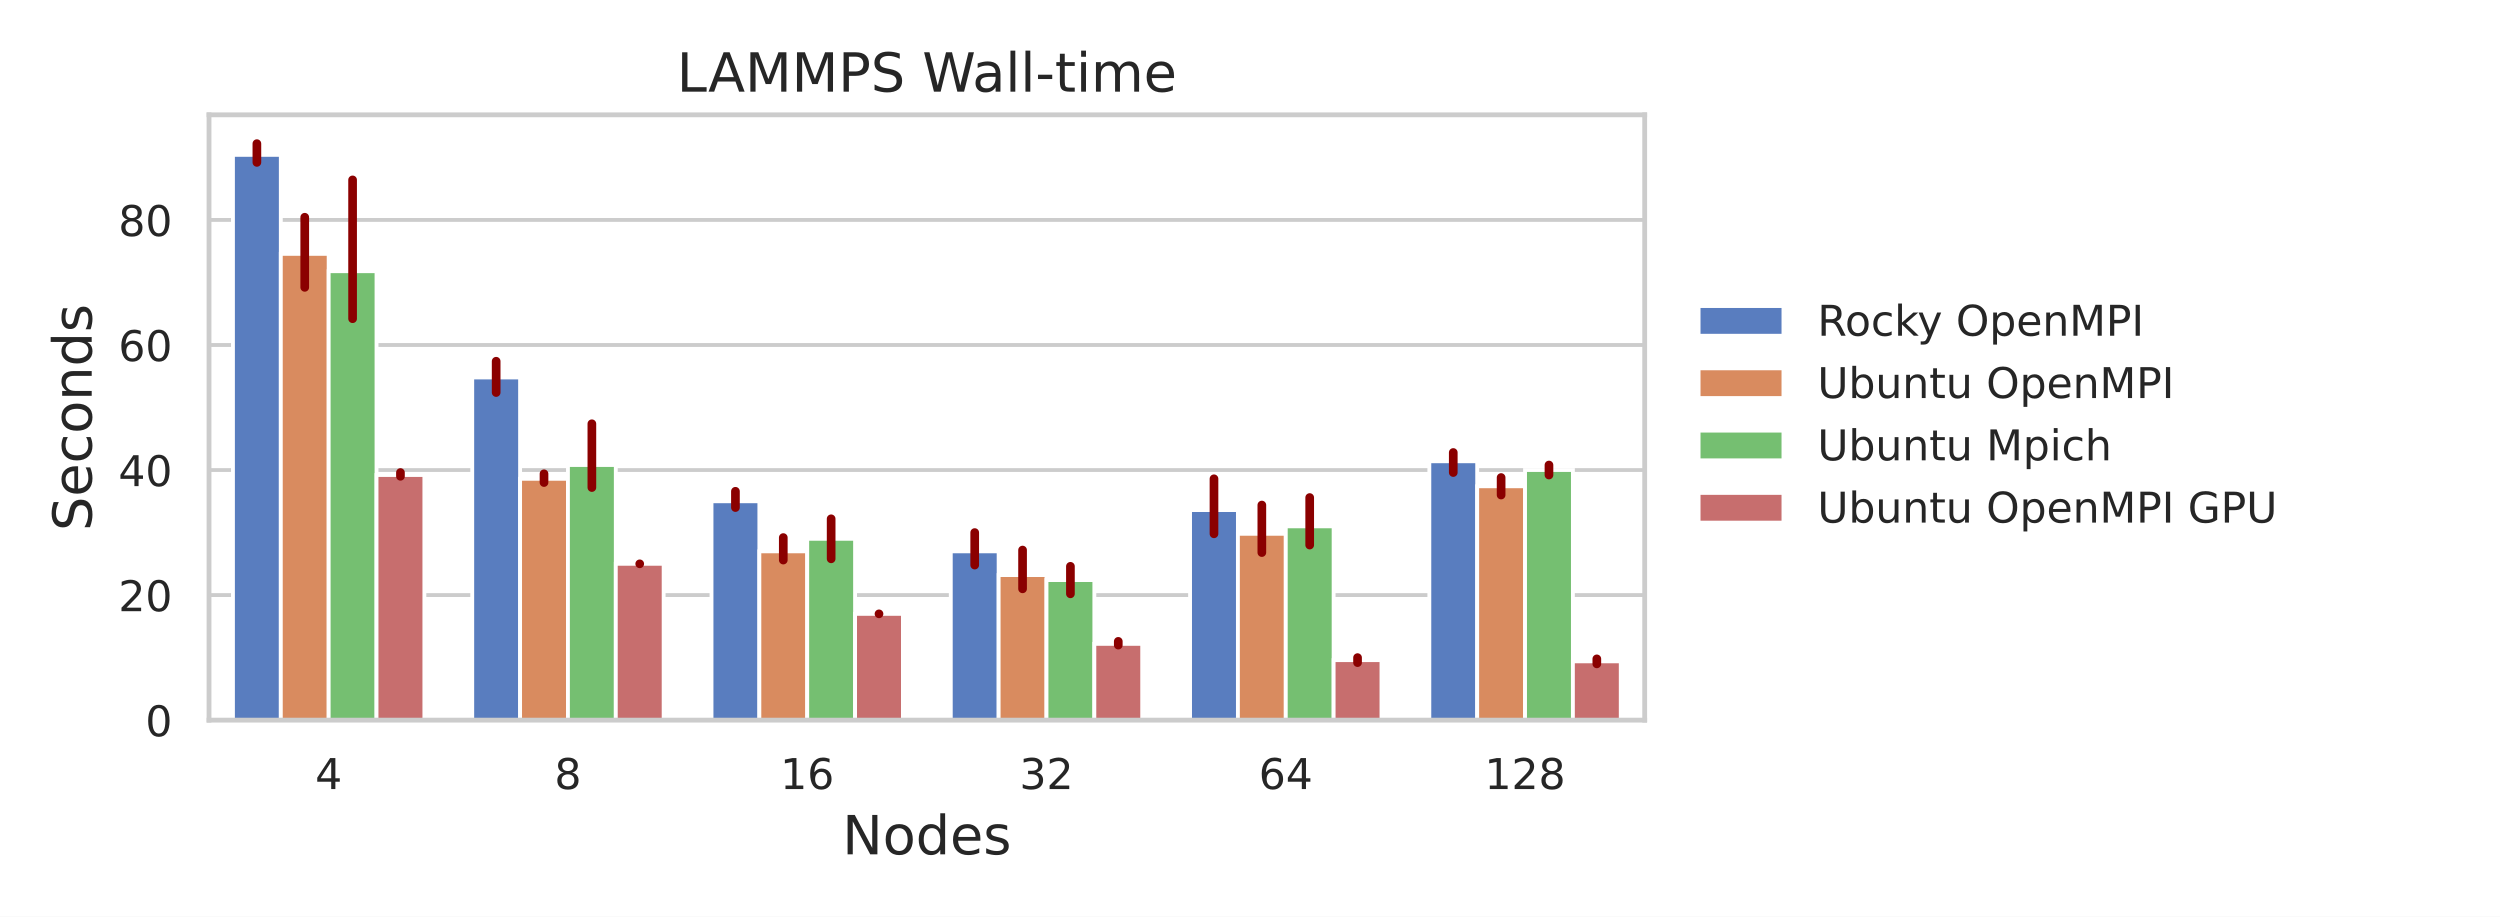
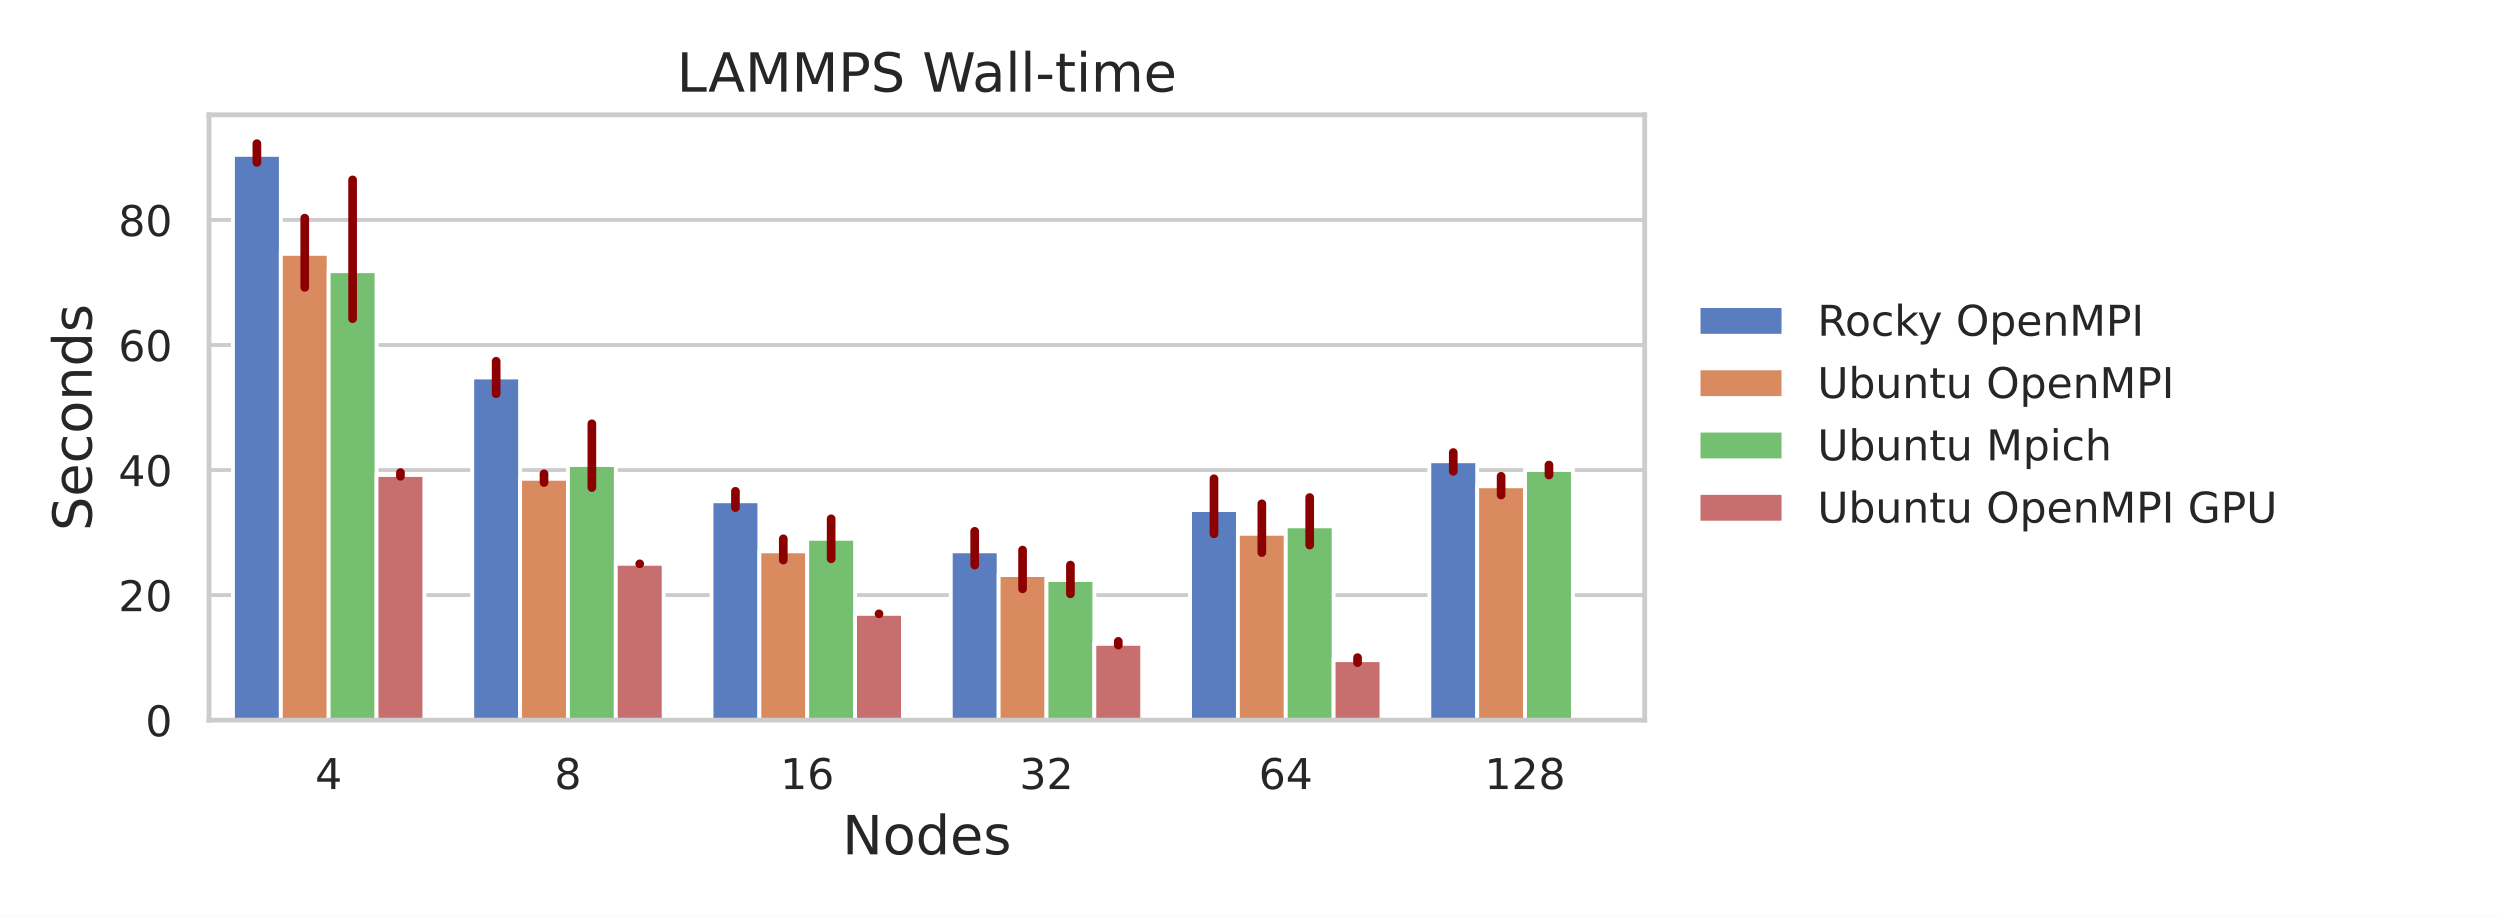
<svg xmlns="http://www.w3.org/2000/svg" xmlns:xlink="http://www.w3.org/1999/xlink" width="648pt" height="237.6pt" viewBox="0 0 648 237.6" version="1.1">
  <defs>
    <style type="text/css">*{stroke-linejoin: round; stroke-linecap: butt}</style>
  </defs>
  <g id="figure_1">
    <g id="patch_1">
      <path d="M 0 237.6  L 648 237.6  L 648 0  L 0 0  z " style="fill: #ffffff" />
    </g>
    <g id="axes_1">
      <g id="patch_2">
        <path d="M 54.18 186.66  L 426.301 186.66  L 426.301 29.76  L 54.18 29.76  z " style="fill: #ffffff" />
      </g>
      <g id="matplotlib.axis_1">
        <g id="xtick_1">
          <g id="text_1">
            <g style="fill: #262626" transform="translate(81.69073 204.5183) scale(0.11 -0.11)">
              <defs>
                <path id="DejaVuSans-34" d="M 2419 4116  L 825 1625  L 2419 1625  L 2419 4116  z M 2253 4666  L 3047 4666  L 3047 1625  L 3713 1625  L 3713 1100  L 3047 1100  L 3047 0  L 2419 0  L 2419 1100  L 313 1100  L 313 1709  L 2253 4666  z " transform="scale(0.015625)" />
              </defs>
              <use xlink:href="#DejaVuSans-34" />
            </g>
          </g>
        </g>
        <g id="xtick_2">
          <g id="text_2">
            <g style="fill: #262626" transform="translate(143.7109 204.5183) scale(0.11 -0.11)">
              <defs>
                <path id="DejaVuSans-38" d="M 2034 2216  Q 1584 2216 1326 1975  Q 1069 1734 1069 1313  Q 1069 891 1326 650  Q 1584 409 2034 409  Q 2484 409 2743 651  Q 3003 894 3003 1313  Q 3003 1734 2745 1975  Q 2488 2216 2034 2216  z M 1403 2484  Q 997 2584 770 2862  Q 544 3141 544 3541  Q 544 4100 942 4425  Q 1341 4750 2034 4750  Q 2731 4750 3128 4425  Q 3525 4100 3525 3541  Q 3525 3141 3298 2862  Q 3072 2584 2669 2484  Q 3125 2378 3379 2068  Q 3634 1759 3634 1313  Q 3634 634 3220 271  Q 2806 -91 2034 -91  Q 1263 -91 848 271  Q 434 634 434 1313  Q 434 1759 690 2068  Q 947 2378 1403 2484  z M 1172 3481  Q 1172 3119 1398 2916  Q 1625 2713 2034 2713  Q 2441 2713 2670 2916  Q 2900 3119 2900 3481  Q 2900 3844 2670 4047  Q 2441 4250 2034 4250  Q 1625 4250 1398 4047  Q 1172 3844 1172 3481  z " transform="scale(0.015625)" />
              </defs>
              <use xlink:href="#DejaVuSans-38" />
            </g>
          </g>
        </g>
        <g id="xtick_3">
          <g id="text_3">
            <g style="fill: #262626" transform="translate(202.2318 204.5183) scale(0.11 -0.11)">
              <defs>
                <path id="DejaVuSans-31" d="M 794 531  L 1825 531  L 1825 4091  L 703 3866  L 703 4441  L 1819 4666  L 2450 4666  L 2450 531  L 3481 531  L 3481 0  L 794 0  L 794 531  z " transform="scale(0.015625)" />
                <path id="DejaVuSans-36" d="M 2113 2584  Q 1688 2584 1439 2293  Q 1191 2003 1191 1497  Q 1191 994 1439 701  Q 1688 409 2113 409  Q 2538 409 2786 701  Q 3034 994 3034 1497  Q 3034 2003 2786 2293  Q 2538 2584 2113 2584  z M 3366 4563  L 3366 3988  Q 3128 4100 2886 4159  Q 2644 4219 2406 4219  Q 1781 4219 1451 3797  Q 1122 3375 1075 2522  Q 1259 2794 1537 2939  Q 1816 3084 2150 3084  Q 2853 3084 3261 2657  Q 3669 2231 3669 1497  Q 3669 778 3244 343  Q 2819 -91 2113 -91  Q 1303 -91 875 529  Q 447 1150 447 2328  Q 447 3434 972 4092  Q 1497 4750 2381 4750  Q 2619 4750 2861 4703  Q 3103 4656 3366 4563  z " transform="scale(0.015625)" />
              </defs>
              <use xlink:href="#DejaVuSans-31" />
              <use xlink:href="#DejaVuSans-36" x="63.623" />
            </g>
          </g>
        </g>
        <g id="xtick_4">
          <g id="text_4">
            <g style="fill: #262626" transform="translate(264.252 204.5183) scale(0.11 -0.11)">
              <defs>
                <path id="DejaVuSans-33" d="M 2597 2516  Q 3050 2419 3304 2112  Q 3559 1806 3559 1356  Q 3559 666 3084 287  Q 2609 -91 1734 -91  Q 1441 -91 1130 -33  Q 819 25 488 141  L 488 750  Q 750 597 1062 519  Q 1375 441 1716 441  Q 2309 441 2620 675  Q 2931 909 2931 1356  Q 2931 1769 2642 2001  Q 2353 2234 1838 2234  L 1294 2234  L 1294 2753  L 1863 2753  Q 2328 2753 2575 2939  Q 2822 3125 2822 3475  Q 2822 3834 2567 4026  Q 2313 4219 1838 4219  Q 1578 4219 1281 4162  Q 984 4106 628 3988  L 628 4550  Q 988 4650 1302 4700  Q 1616 4750 1894 4750  Q 2613 4750 3031 4423  Q 3450 4097 3450 3541  Q 3450 3153 3228 2886  Q 3006 2619 2597 2516  z " transform="scale(0.015625)" />
                <path id="DejaVuSans-32" d="M 1228 531  L 3431 531  L 3431 0  L 469 0  L 469 531  Q 828 903 1448 1529  Q 2069 2156 2228 2338  Q 2531 2678 2651 2914  Q 2772 3150 2772 3378  Q 2772 3750 2511 3984  Q 2250 4219 1831 4219  Q 1534 4219 1204 4116  Q 875 4013 500 3803  L 500 4441  Q 881 4594 1212 4672  Q 1544 4750 1819 4750  Q 2544 4750 2975 4387  Q 3406 4025 3406 3419  Q 3406 3131 3298 2873  Q 3191 2616 2906 2266  Q 2828 2175 2409 1742  Q 1991 1309 1228 531  z " transform="scale(0.015625)" />
              </defs>
              <use xlink:href="#DejaVuSans-33" />
              <use xlink:href="#DejaVuSans-32" x="63.623" />
            </g>
          </g>
        </g>
        <g id="xtick_5">
          <g id="text_5">
            <g style="fill: #262626" transform="translate(326.2722 204.5183) scale(0.11 -0.11)">
              <use xlink:href="#DejaVuSans-36" />
              <use xlink:href="#DejaVuSans-34" x="63.623" />
            </g>
          </g>
        </g>
        <g id="xtick_6">
          <g id="text_6">
            <g style="fill: #262626" transform="translate(384.793 204.5183) scale(0.11 -0.11)">
              <use xlink:href="#DejaVuSans-31" />
              <use xlink:href="#DejaVuSans-32" x="63.623" />
              <use xlink:href="#DejaVuSans-38" x="127.246" />
            </g>
          </g>
        </g>
        <g id="text_7">
          <g style="fill: #262626" transform="translate(218.3229 221.4437) scale(0.14 -0.14)">
            <defs>
              <path id="DejaVuSans-4e" d="M 628 4666  L 1478 4666  L 3547 763  L 3547 4666  L 4159 4666  L 4159 0  L 3309 0  L 1241 3903  L 1241 0  L 628 0  L 628 4666  z " transform="scale(0.015625)" />
              <path id="DejaVuSans-6f" d="M 1959 3097  Q 1497 3097 1228 2736  Q 959 2375 959 1747  Q 959 1119 1226 758  Q 1494 397 1959 397  Q 2419 397 2687 759  Q 2956 1122 2956 1747  Q 2956 2369 2687 2733  Q 2419 3097 1959 3097  z M 1959 3584  Q 2709 3584 3137 3096  Q 3566 2609 3566 1747  Q 3566 888 3137 398  Q 2709 -91 1959 -91  Q 1206 -91 779 398  Q 353 888 353 1747  Q 353 2609 779 3096  Q 1206 3584 1959 3584  z " transform="scale(0.015625)" />
              <path id="DejaVuSans-64" d="M 2906 2969  L 2906 4863  L 3481 4863  L 3481 0  L 2906 0  L 2906 525  Q 2725 213 2448 61  Q 2172 -91 1784 -91  Q 1150 -91 751 415  Q 353 922 353 1747  Q 353 2572 751 3078  Q 1150 3584 1784 3584  Q 2172 3584 2448 3432  Q 2725 3281 2906 2969  z M 947 1747  Q 947 1113 1208 752  Q 1469 391 1925 391  Q 2381 391 2643 752  Q 2906 1113 2906 1747  Q 2906 2381 2643 2742  Q 2381 3103 1925 3103  Q 1469 3103 1208 2742  Q 947 2381 947 1747  z " transform="scale(0.015625)" />
              <path id="DejaVuSans-65" d="M 3597 1894  L 3597 1613  L 953 1613  Q 991 1019 1311 708  Q 1631 397 2203 397  Q 2534 397 2845 478  Q 3156 559 3463 722  L 3463 178  Q 3153 47 2828 -22  Q 2503 -91 2169 -91  Q 1331 -91 842 396  Q 353 884 353 1716  Q 353 2575 817 3079  Q 1281 3584 2069 3584  Q 2775 3584 3186 3129  Q 3597 2675 3597 1894  z M 3022 2063  Q 3016 2534 2758 2815  Q 2500 3097 2075 3097  Q 1594 3097 1305 2825  Q 1016 2553 972 2059  L 3022 2063  z " transform="scale(0.015625)" />
              <path id="DejaVuSans-73" d="M 2834 3397  L 2834 2853  Q 2591 2978 2328 3040  Q 2066 3103 1784 3103  Q 1356 3103 1142 2972  Q 928 2841 928 2578  Q 928 2378 1081 2264  Q 1234 2150 1697 2047  L 1894 2003  Q 2506 1872 2764 1633  Q 3022 1394 3022 966  Q 3022 478 2636 193  Q 2250 -91 1575 -91  Q 1294 -91 989 -36  Q 684 19 347 128  L 347 722  Q 666 556 975 473  Q 1284 391 1588 391  Q 1994 391 2212 530  Q 2431 669 2431 922  Q 2431 1156 2273 1281  Q 2116 1406 1581 1522  L 1381 1569  Q 847 1681 609 1914  Q 372 2147 372 2553  Q 372 3047 722 3315  Q 1072 3584 1716 3584  Q 2034 3584 2315 3537  Q 2597 3491 2834 3397  z " transform="scale(0.015625)" />
            </defs>
            <use xlink:href="#DejaVuSans-4e" />
            <use xlink:href="#DejaVuSans-6f" x="74.805" />
            <use xlink:href="#DejaVuSans-64" x="135.986" />
            <use xlink:href="#DejaVuSans-65" x="199.463" />
            <use xlink:href="#DejaVuSans-73" x="260.986" />
          </g>
        </g>
      </g>
      <g id="matplotlib.axis_2">
        <g id="ytick_1">
          <g id="line2d_1">
-             <path d="M 54.18 186.66  L 426.301 186.66  " clip-path="url(#p23ba7149a0)" style="fill: none; stroke: #cccccc; stroke-linecap: round" />
+             <path d="M 54.18 186.66  L 426.301 186.66  " clip-path="url(#pc99e448ad3)" style="fill: none; stroke: #cccccc; stroke-linecap: round" />
          </g>
          <g id="text_8">
            <g style="fill: #262626" transform="translate(37.68125 190.8391) scale(0.11 -0.11)">
              <defs>
                <path id="DejaVuSans-30" d="M 2034 4250  Q 1547 4250 1301 3770  Q 1056 3291 1056 2328  Q 1056 1369 1301 889  Q 1547 409 2034 409  Q 2525 409 2770 889  Q 3016 1369 3016 2328  Q 3016 3291 2770 3770  Q 2525 4250 2034 4250  z M 2034 4750  Q 2819 4750 3233 4129  Q 3647 3509 3647 2328  Q 3647 1150 3233 529  Q 2819 -91 2034 -91  Q 1250 -91 836 529  Q 422 1150 422 2328  Q 422 3509 836 4129  Q 1250 4750 2034 4750  z " transform="scale(0.015625)" />
              </defs>
              <use xlink:href="#DejaVuSans-30" />
            </g>
          </g>
        </g>
        <g id="ytick_2">
          <g id="line2d_2">
-             <path d="M 54.18 154.246  L 426.301 154.246  " clip-path="url(#p23ba7149a0)" style="fill: none; stroke: #cccccc; stroke-linecap: round" />
+             <path d="M 54.18 154.246  L 426.301 154.246  " clip-path="url(#pc99e448ad3)" style="fill: none; stroke: #cccccc; stroke-linecap: round" />
          </g>
          <g id="text_9">
            <g style="fill: #262626" transform="translate(30.6825 158.4251) scale(0.11 -0.11)">
              <use xlink:href="#DejaVuSans-32" />
              <use xlink:href="#DejaVuSans-30" x="63.623" />
            </g>
          </g>
        </g>
        <g id="ytick_3">
          <g id="line2d_3">
-             <path d="M 54.18 121.832  L 426.301 121.832  " clip-path="url(#p23ba7149a0)" style="fill: none; stroke: #cccccc; stroke-linecap: round" />
+             <path d="M 54.18 121.832  L 426.301 121.832  " clip-path="url(#pc99e448ad3)" style="fill: none; stroke: #cccccc; stroke-linecap: round" />
          </g>
          <g id="text_10">
            <g style="fill: #262626" transform="translate(30.6825 126.0111) scale(0.11 -0.11)">
              <use xlink:href="#DejaVuSans-34" />
              <use xlink:href="#DejaVuSans-30" x="63.623" />
            </g>
          </g>
        </g>
        <g id="ytick_4">
          <g id="line2d_4">
-             <path d="M 54.18 89.418  L 426.301 89.418  " clip-path="url(#p23ba7149a0)" style="fill: none; stroke: #cccccc; stroke-linecap: round" />
+             <path d="M 54.18 89.418  L 426.301 89.418  " clip-path="url(#pc99e448ad3)" style="fill: none; stroke: #cccccc; stroke-linecap: round" />
          </g>
          <g id="text_11">
            <g style="fill: #262626" transform="translate(30.6825 93.59712) scale(0.11 -0.11)">
              <use xlink:href="#DejaVuSans-36" />
              <use xlink:href="#DejaVuSans-30" x="63.623" />
            </g>
          </g>
        </g>
        <g id="ytick_5">
          <g id="line2d_5">
-             <path d="M 54.18 57.004  L 426.301 57.004  " clip-path="url(#p23ba7149a0)" style="fill: none; stroke: #cccccc; stroke-linecap: round" />
+             <path d="M 54.18 57.004  L 426.301 57.004  " clip-path="url(#pc99e448ad3)" style="fill: none; stroke: #cccccc; stroke-linecap: round" />
          </g>
          <g id="text_12">
            <g style="fill: #262626" transform="translate(30.6825 61.18311) scale(0.11 -0.11)">
              <use xlink:href="#DejaVuSans-38" />
              <use xlink:href="#DejaVuSans-30" x="63.623" />
            </g>
          </g>
        </g>
        <g id="text_13">
          <g style="fill: #262626" transform="translate(23.77094 137.6198) rotate(-90) scale(0.14 -0.14)">
            <defs>
              <path id="DejaVuSans-53" d="M 3425 4513  L 3425 3897  Q 3066 4069 2747 4153  Q 2428 4238 2131 4238  Q 1616 4238 1336 4038  Q 1056 3838 1056 3469  Q 1056 3159 1242 3001  Q 1428 2844 1947 2747  L 2328 2669  Q 3034 2534 3370 2195  Q 3706 1856 3706 1288  Q 3706 609 3251 259  Q 2797 -91 1919 -91  Q 1588 -91 1214 -16  Q 841 59 441 206  L 441 856  Q 825 641 1194 531  Q 1563 422 1919 422  Q 2459 422 2753 634  Q 3047 847 3047 1241  Q 3047 1584 2836 1778  Q 2625 1972 2144 2069  L 1759 2144  Q 1053 2284 737 2584  Q 422 2884 422 3419  Q 422 4038 858 4394  Q 1294 4750 2059 4750  Q 2388 4750 2728 4690  Q 3069 4631 3425 4513  z " transform="scale(0.015625)" />
              <path id="DejaVuSans-63" d="M 3122 3366  L 3122 2828  Q 2878 2963 2633 3030  Q 2388 3097 2138 3097  Q 1578 3097 1268 2742  Q 959 2388 959 1747  Q 959 1106 1268 751  Q 1578 397 2138 397  Q 2388 397 2633 464  Q 2878 531 3122 666  L 3122 134  Q 2881 22 2623 -34  Q 2366 -91 2075 -91  Q 1284 -91 818 406  Q 353 903 353 1747  Q 353 2603 823 3093  Q 1294 3584 2113 3584  Q 2378 3584 2631 3529  Q 2884 3475 3122 3366  z " transform="scale(0.015625)" />
              <path id="DejaVuSans-6e" d="M 3513 2113  L 3513 0  L 2938 0  L 2938 2094  Q 2938 2591 2744 2837  Q 2550 3084 2163 3084  Q 1697 3084 1428 2787  Q 1159 2491 1159 1978  L 1159 0  L 581 0  L 581 3500  L 1159 3500  L 1159 2956  Q 1366 3272 1645 3428  Q 1925 3584 2291 3584  Q 2894 3584 3203 3211  Q 3513 2838 3513 2113  z " transform="scale(0.015625)" />
            </defs>
            <use xlink:href="#DejaVuSans-53" />
            <use xlink:href="#DejaVuSans-65" x="63.477" />
            <use xlink:href="#DejaVuSans-63" x="125" />
            <use xlink:href="#DejaVuSans-6f" x="179.98" />
            <use xlink:href="#DejaVuSans-6e" x="241.162" />
            <use xlink:href="#DejaVuSans-64" x="304.541" />
            <use xlink:href="#DejaVuSans-73" x="368.018" />
          </g>
        </g>
      </g>
      <g id="patch_3">
-         <path d="M 60.382 186.66  L 72.786 186.66  L 72.786 40.149  L 60.382 40.149  z " clip-path="url(#p23ba7149a0)" style="fill: #597dbf; stroke: #ffffff; stroke-linejoin: miter" />
+         <path d="M 60.382 186.66  L 72.786 186.66  L 72.786 40.149  L 60.382 40.149  z " clip-path="url(#pc99e448ad3)" style="fill: #597dbf; stroke: #ffffff; stroke-linejoin: miter" />
      </g>
      <g id="patch_4">
-         <path d="M 122.402 186.66  L 134.806 186.66  L 134.806 97.846  L 122.402 97.846  z " clip-path="url(#p23ba7149a0)" style="fill: #597dbf; stroke: #ffffff; stroke-linejoin: miter" />
+         <path d="M 122.402 186.66  L 134.806 186.66  L 134.806 97.846  L 122.402 97.846  z " clip-path="url(#pc99e448ad3)" style="fill: #597dbf; stroke: #ffffff; stroke-linejoin: miter" />
      </g>
      <g id="patch_5">
-         <path d="M 184.422 186.66  L 196.826 186.66  L 196.826 129.935  L 184.422 129.935  z " clip-path="url(#p23ba7149a0)" style="fill: #597dbf; stroke: #ffffff; stroke-linejoin: miter" />
+         <path d="M 184.422 186.66  L 196.826 186.66  L 196.826 129.935  L 184.422 129.935  z " clip-path="url(#pc99e448ad3)" style="fill: #597dbf; stroke: #ffffff; stroke-linejoin: miter" />
      </g>
      <g id="patch_6">
-         <path d="M 246.443 186.66  L 258.847 186.66  L 258.847 142.901  L 246.443 142.901  z " clip-path="url(#p23ba7149a0)" style="fill: #597dbf; stroke: #ffffff; stroke-linejoin: miter" />
+         <path d="M 246.443 186.66  L 258.847 186.66  L 258.847 142.901  L 246.443 142.901  z " clip-path="url(#pc99e448ad3)" style="fill: #597dbf; stroke: #ffffff; stroke-linejoin: miter" />
      </g>
      <g id="patch_7">
-         <path d="M 308.463 186.66  L 320.867 186.66  L 320.867 132.204  L 308.463 132.204  z " clip-path="url(#p23ba7149a0)" style="fill: #597dbf; stroke: #ffffff; stroke-linejoin: miter" />
+         <path d="M 308.463 186.66  L 320.867 186.66  L 320.867 132.204  L 308.463 132.204  z " clip-path="url(#pc99e448ad3)" style="fill: #597dbf; stroke: #ffffff; stroke-linejoin: miter" />
      </g>
      <g id="patch_8">
-         <path d="M 370.483 186.66  L 382.887 186.66  L 382.887 119.563  L 370.483 119.563  z " clip-path="url(#p23ba7149a0)" style="fill: #597dbf; stroke: #ffffff; stroke-linejoin: miter" />
+         <path d="M 370.483 186.66  L 382.887 186.66  L 382.887 119.563  L 370.483 119.563  z " clip-path="url(#pc99e448ad3)" style="fill: #597dbf; stroke: #ffffff; stroke-linejoin: miter" />
      </g>
      <g id="patch_9">
-         <path d="M 72.786 186.66  L 85.19 186.66  L 85.19 65.802  L 72.786 65.802  z " clip-path="url(#p23ba7149a0)" style="fill: #d98b5f; stroke: #ffffff; stroke-linejoin: miter" />
+         <path d="M 72.786 186.66  L 85.19 186.66  L 85.19 65.802  L 72.786 65.802  z " clip-path="url(#pc99e448ad3)" style="fill: #d98b5f; stroke: #ffffff; stroke-linejoin: miter" />
      </g>
      <g id="patch_10">
-         <path d="M 134.806 186.66  L 147.21 186.66  L 147.21 124.101  L 134.806 124.101  z " clip-path="url(#p23ba7149a0)" style="fill: #d98b5f; stroke: #ffffff; stroke-linejoin: miter" />
+         <path d="M 134.806 186.66  L 147.21 186.66  L 147.21 124.101  L 134.806 124.101  z " clip-path="url(#pc99e448ad3)" style="fill: #d98b5f; stroke: #ffffff; stroke-linejoin: miter" />
      </g>
      <g id="patch_11">
-         <path d="M 196.826 186.66  L 209.231 186.66  L 209.231 142.901  L 196.826 142.901  z " clip-path="url(#p23ba7149a0)" style="fill: #d98b5f; stroke: #ffffff; stroke-linejoin: miter" />
+         <path d="M 196.826 186.66  L 209.231 186.66  L 209.231 142.901  L 196.826 142.901  z " clip-path="url(#pc99e448ad3)" style="fill: #d98b5f; stroke: #ffffff; stroke-linejoin: miter" />
      </g>
      <g id="patch_12">
-         <path d="M 258.847 186.66  L 271.251 186.66  L 271.251 149.06  L 258.847 149.06  z " clip-path="url(#p23ba7149a0)" style="fill: #d98b5f; stroke: #ffffff; stroke-linejoin: miter" />
+         <path d="M 258.847 186.66  L 271.251 186.66  L 271.251 149.06  L 258.847 149.06  z " clip-path="url(#pc99e448ad3)" style="fill: #d98b5f; stroke: #ffffff; stroke-linejoin: miter" />
      </g>
      <g id="patch_13">
-         <path d="M 320.867 186.66  L 333.271 186.66  L 333.271 138.363  L 320.867 138.363  z " clip-path="url(#p23ba7149a0)" style="fill: #d98b5f; stroke: #ffffff; stroke-linejoin: miter" />
+         <path d="M 320.867 186.66  L 333.271 186.66  L 333.271 138.363  L 320.867 138.363  z " clip-path="url(#pc99e448ad3)" style="fill: #d98b5f; stroke: #ffffff; stroke-linejoin: miter" />
      </g>
      <g id="patch_14">
-         <path d="M 382.887 186.66  L 395.291 186.66  L 395.291 126.046  L 382.887 126.046  z " clip-path="url(#p23ba7149a0)" style="fill: #d98b5f; stroke: #ffffff; stroke-linejoin: miter" />
+         <path d="M 382.887 186.66  L 395.291 186.66  L 395.291 126.046  L 382.887 126.046  z " clip-path="url(#pc99e448ad3)" style="fill: #d98b5f; stroke: #ffffff; stroke-linejoin: miter" />
      </g>
      <g id="patch_15">
-         <path d="M 85.19 186.66  L 97.594 186.66  L 97.594 70.294  L 85.19 70.294  z " clip-path="url(#p23ba7149a0)" style="fill: #75bf71; stroke: #ffffff; stroke-linejoin: miter" />
+         <path d="M 85.19 186.66  L 97.594 186.66  L 97.594 70.294  L 85.19 70.294  z " clip-path="url(#pc99e448ad3)" style="fill: #75bf71; stroke: #ffffff; stroke-linejoin: miter" />
      </g>
      <g id="patch_16">
-         <path d="M 147.21 186.66  L 159.614 186.66  L 159.614 120.535  L 147.21 120.535  z " clip-path="url(#p23ba7149a0)" style="fill: #75bf71; stroke: #ffffff; stroke-linejoin: miter" />
+         <path d="M 147.21 186.66  L 159.614 186.66  L 159.614 120.535  L 147.21 120.535  z " clip-path="url(#pc99e448ad3)" style="fill: #75bf71; stroke: #ffffff; stroke-linejoin: miter" />
      </g>
      <g id="patch_17">
-         <path d="M 209.231 186.66  L 221.635 186.66  L 221.635 139.66  L 209.231 139.66  z " clip-path="url(#p23ba7149a0)" style="fill: #75bf71; stroke: #ffffff; stroke-linejoin: miter" />
+         <path d="M 209.231 186.66  L 221.635 186.66  L 221.635 139.66  L 209.231 139.66  z " clip-path="url(#pc99e448ad3)" style="fill: #75bf71; stroke: #ffffff; stroke-linejoin: miter" />
      </g>
      <g id="patch_18">
-         <path d="M 271.251 186.66  L 283.655 186.66  L 283.655 150.356  L 271.251 150.356  z " clip-path="url(#p23ba7149a0)" style="fill: #75bf71; stroke: #ffffff; stroke-linejoin: miter" />
+         <path d="M 271.251 186.66  L 283.655 186.66  L 283.655 150.356  L 271.251 150.356  z " clip-path="url(#pc99e448ad3)" style="fill: #75bf71; stroke: #ffffff; stroke-linejoin: miter" />
      </g>
      <g id="patch_19">
-         <path d="M 333.271 186.66  L 345.675 186.66  L 345.675 136.418  L 333.271 136.418  z " clip-path="url(#p23ba7149a0)" style="fill: #75bf71; stroke: #ffffff; stroke-linejoin: miter" />
+         <path d="M 333.271 186.66  L 345.675 186.66  L 345.675 136.418  L 333.271 136.418  z " clip-path="url(#pc99e448ad3)" style="fill: #75bf71; stroke: #ffffff; stroke-linejoin: miter" />
      </g>
      <g id="patch_20">
-         <path d="M 395.291 186.66  L 407.695 186.66  L 407.695 121.832  L 395.291 121.832  z " clip-path="url(#p23ba7149a0)" style="fill: #75bf71; stroke: #ffffff; stroke-linejoin: miter" />
+         <path d="M 395.291 186.66  L 407.695 186.66  L 407.695 121.832  L 395.291 121.832  z " clip-path="url(#pc99e448ad3)" style="fill: #75bf71; stroke: #ffffff; stroke-linejoin: miter" />
      </g>
      <g id="patch_21">
-         <path d="M 97.594 186.66  L 109.998 186.66  L 109.998 123.129  L 97.594 123.129  z " clip-path="url(#p23ba7149a0)" style="fill: #c76e6e; stroke: #ffffff; stroke-linejoin: miter" />
+         <path d="M 97.594 186.66  L 109.998 186.66  L 109.998 123.129  L 97.594 123.129  z " clip-path="url(#pc99e448ad3)" style="fill: #c76e6e; stroke: #ffffff; stroke-linejoin: miter" />
      </g>
      <g id="patch_22">
-         <path d="M 159.614 186.66  L 172.018 186.66  L 172.018 146.142  L 159.614 146.142  z " clip-path="url(#p23ba7149a0)" style="fill: #c76e6e; stroke: #ffffff; stroke-linejoin: miter" />
+         <path d="M 159.614 186.66  L 172.018 186.66  L 172.018 146.142  L 159.614 146.142  z " clip-path="url(#pc99e448ad3)" style="fill: #c76e6e; stroke: #ffffff; stroke-linejoin: miter" />
      </g>
      <g id="patch_23">
-         <path d="M 221.635 186.66  L 234.039 186.66  L 234.039 159.108  L 221.635 159.108  z " clip-path="url(#p23ba7149a0)" style="fill: #c76e6e; stroke: #ffffff; stroke-linejoin: miter" />
+         <path d="M 221.635 186.66  L 234.039 186.66  L 234.039 159.108  L 221.635 159.108  z " clip-path="url(#pc99e448ad3)" style="fill: #c76e6e; stroke: #ffffff; stroke-linejoin: miter" />
      </g>
      <g id="patch_24">
-         <path d="M 283.655 186.66  L 296.059 186.66  L 296.059 166.887  L 283.655 166.887  z " clip-path="url(#p23ba7149a0)" style="fill: #c76e6e; stroke: #ffffff; stroke-linejoin: miter" />
+         <path d="M 283.655 186.66  L 296.059 186.66  L 296.059 166.887  L 283.655 166.887  z " clip-path="url(#pc99e448ad3)" style="fill: #c76e6e; stroke: #ffffff; stroke-linejoin: miter" />
      </g>
      <g id="patch_25">
-         <path d="M 345.675 186.66  L 358.079 186.66  L 358.079 171.101  L 345.675 171.101  z " clip-path="url(#p23ba7149a0)" style="fill: #c76e6e; stroke: #ffffff; stroke-linejoin: miter" />
+         <path d="M 345.675 186.66  L 358.079 186.66  L 358.079 171.101  L 345.675 171.101  z " clip-path="url(#pc99e448ad3)" style="fill: #c76e6e; stroke: #ffffff; stroke-linejoin: miter" />
      </g>
      <g id="patch_26">
-         <path d="M 407.695 186.66  L 420.099 186.66  L 420.099 171.425  L 407.695 171.425  z " clip-path="url(#p23ba7149a0)" style="fill: #c76e6e; stroke: #ffffff; stroke-linejoin: miter" />
+         <path d="M 85.19 186.66  L 85.19 186.66  L 85.19 186.66  L 85.19 186.66  z " clip-path="url(#pc99e448ad3)" style="fill: #597dbf; stroke: #ffffff; stroke-linejoin: miter" />
      </g>
      <g id="patch_27">
-         <path d="M 85.19 186.66  L 85.19 186.66  L 85.19 186.66  L 85.19 186.66  z " clip-path="url(#p23ba7149a0)" style="fill: #597dbf; stroke: #ffffff; stroke-linejoin: miter" />
+         <path d="M 85.19 186.66  L 85.19 186.66  L 85.19 186.66  L 85.19 186.66  z " clip-path="url(#pc99e448ad3)" style="fill: #d98b5f; stroke: #ffffff; stroke-linejoin: miter" />
      </g>
      <g id="patch_28">
-         <path d="M 85.19 186.66  L 85.19 186.66  L 85.19 186.66  L 85.19 186.66  z " clip-path="url(#p23ba7149a0)" style="fill: #d98b5f; stroke: #ffffff; stroke-linejoin: miter" />
+         <path d="M 85.19 186.66  L 85.19 186.66  L 85.19 186.66  L 85.19 186.66  z " clip-path="url(#pc99e448ad3)" style="fill: #75bf71; stroke: #ffffff; stroke-linejoin: miter" />
      </g>
      <g id="patch_29">
-         <path d="M 85.19 186.66  L 85.19 186.66  L 85.19 186.66  L 85.19 186.66  z " clip-path="url(#p23ba7149a0)" style="fill: #75bf71; stroke: #ffffff; stroke-linejoin: miter" />
+         <path d="M 85.19 186.66  L 85.19 186.66  L 85.19 186.66  L 85.19 186.66  z " clip-path="url(#pc99e448ad3)" style="fill: #c76e6e; stroke: #ffffff; stroke-linejoin: miter" />
+       </g>
+       <g id="line2d_6">
+         <path d="M 66.584 42.094  L 66.584 37.231  " clip-path="url(#pc99e448ad3)" style="fill: none; stroke: #8b0000; stroke-width: 2.25; stroke-linecap: round" />
+       </g>
+       <g id="line2d_7">
+         <path d="M 128.604 102.059  L 128.604 93.632  " clip-path="url(#pc99e448ad3)" style="fill: none; stroke: #8b0000; stroke-width: 2.25; stroke-linecap: round" />
+       </g>
+       <g id="line2d_8">
+         <path d="M 190.624 131.556  L 190.624 127.342  " clip-path="url(#pc99e448ad3)" style="fill: none; stroke: #8b0000; stroke-width: 2.25; stroke-linecap: round" />
+       </g>
+       <g id="line2d_9">
+         <path d="M 252.645 146.467  L 252.645 137.715  " clip-path="url(#pc99e448ad3)" style="fill: none; stroke: #8b0000; stroke-width: 2.25; stroke-linecap: round" />
+       </g>
+       <g id="line2d_10">
+         <path d="M 314.665 138.363  L 314.665 124.093  " clip-path="url(#pc99e448ad3)" style="fill: none; stroke: #8b0000; stroke-width: 2.25; stroke-linecap: round" />
+       </g>
+       <g id="line2d_11">
+         <path d="M 376.685 122.156  L 376.685 117.294  " clip-path="url(#pc99e448ad3)" style="fill: none; stroke: #8b0000; stroke-width: 2.25; stroke-linecap: round" />
+       </g>
+       <g id="line2d_12">
+         <path d="M 78.988 74.487  L 78.988 56.538  " clip-path="url(#pc99e448ad3)" style="fill: none; stroke: #8b0000; stroke-width: 2.25; stroke-linecap: round" />
+       </g>
+       <g id="line2d_13">
+         <path d="M 141.008 125.073  L 141.008 122.804  " clip-path="url(#pc99e448ad3)" style="fill: none; stroke: #8b0000; stroke-width: 2.25; stroke-linecap: round" />
+       </g>
+       <g id="line2d_14">
+         <path d="M 203.028 145.17  L 203.028 139.66  " clip-path="url(#pc99e448ad3)" style="fill: none; stroke: #8b0000; stroke-width: 2.25; stroke-linecap: round" />
+       </g>
+       <g id="line2d_15">
+         <path d="M 265.049 152.625  L 265.049 142.577  " clip-path="url(#pc99e448ad3)" style="fill: none; stroke: #8b0000; stroke-width: 2.25; stroke-linecap: round" />
+       </g>
+       <g id="line2d_16">
+         <path d="M 327.069 143.225  L 327.069 130.584  " clip-path="url(#pc99e448ad3)" style="fill: none; stroke: #8b0000; stroke-width: 2.25; stroke-linecap: round" />
+       </g>
+       <g id="line2d_17">
+         <path d="M 389.089 128.315  L 389.089 123.453  " clip-path="url(#pc99e448ad3)" style="fill: none; stroke: #8b0000; stroke-width: 2.25; stroke-linecap: round" />
+       </g>
+       <g id="line2d_18">
+         <path d="M 91.392 82.611  L 91.392 46.631  " clip-path="url(#pc99e448ad3)" style="fill: none; stroke: #8b0000; stroke-width: 2.25; stroke-linecap: round" />
+       </g>
+       <g id="line2d_19">
+         <path d="M 153.412 126.37  L 153.412 109.839  " clip-path="url(#pc99e448ad3)" style="fill: none; stroke: #8b0000; stroke-width: 2.25; stroke-linecap: round" />
+       </g>
+       <g id="line2d_20">
+         <path d="M 215.433 144.846  L 215.433 134.473  " clip-path="url(#pc99e448ad3)" style="fill: none; stroke: #8b0000; stroke-width: 2.25; stroke-linecap: round" />
+       </g>
+       <g id="line2d_21">
+         <path d="M 277.453 153.922  L 277.453 146.467  " clip-path="url(#pc99e448ad3)" style="fill: none; stroke: #8b0000; stroke-width: 2.25; stroke-linecap: round" />
+       </g>
+       <g id="line2d_22">
+         <path d="M 339.473 141.28  L 339.473 128.963  " clip-path="url(#pc99e448ad3)" style="fill: none; stroke: #8b0000; stroke-width: 2.25; stroke-linecap: round" />
+       </g>
+       <g id="line2d_23">
+         <path d="M 401.493 123.129  L 401.493 120.535  " clip-path="url(#pc99e448ad3)" style="fill: none; stroke: #8b0000; stroke-width: 2.25; stroke-linecap: round" />
+       </g>
+       <g id="line2d_24">
+         <path d="M 103.796 123.453  L 103.796 122.48  " clip-path="url(#pc99e448ad3)" style="fill: none; stroke: #8b0000; stroke-width: 2.25; stroke-linecap: round" />
+       </g>
+       <g id="line2d_25">
+         <path d="M 165.816 146.142  L 165.816 146.142  " clip-path="url(#pc99e448ad3)" style="fill: none; stroke: #8b0000; stroke-width: 2.25; stroke-linecap: round" />
+       </g>
+       <g id="line2d_26">
+         <path d="M 227.837 159.108  L 227.837 159.108  " clip-path="url(#pc99e448ad3)" style="fill: none; stroke: #8b0000; stroke-width: 2.25; stroke-linecap: round" />
+       </g>
+       <g id="line2d_27">
+         <path d="M 289.857 167.212  L 289.857 166.239  " clip-path="url(#pc99e448ad3)" style="fill: none; stroke: #8b0000; stroke-width: 2.25; stroke-linecap: round" />
+       </g>
+       <g id="line2d_28">
+         <path d="M 351.877 171.75  L 351.877 170.453  " clip-path="url(#pc99e448ad3)" style="fill: none; stroke: #8b0000; stroke-width: 2.25; stroke-linecap: round" />
      </g>
      <g id="patch_30">
-         <path d="M 85.19 186.66  L 85.19 186.66  L 85.19 186.66  L 85.19 186.66  z " clip-path="url(#p23ba7149a0)" style="fill: #c76e6e; stroke: #ffffff; stroke-linejoin: miter" />
-       </g>
-       <g id="line2d_6">
-         <path d="M 66.584 42.094  L 66.584 37.231  " clip-path="url(#p23ba7149a0)" style="fill: none; stroke: #8b0000; stroke-width: 2.25; stroke-linecap: round" />
-       </g>
-       <g id="line2d_7">
-         <path d="M 128.604 101.743  L 128.604 93.632  " clip-path="url(#p23ba7149a0)" style="fill: none; stroke: #8b0000; stroke-width: 2.25; stroke-linecap: round" />
-       </g>
-       <g id="line2d_8">
-         <path d="M 190.624 131.556  L 190.624 127.342  " clip-path="url(#p23ba7149a0)" style="fill: none; stroke: #8b0000; stroke-width: 2.25; stroke-linecap: round" />
-       </g>
-       <g id="line2d_9">
-         <path d="M 252.645 146.467  L 252.645 138.039  " clip-path="url(#p23ba7149a0)" style="fill: none; stroke: #8b0000; stroke-width: 2.25; stroke-linecap: round" />
-       </g>
-       <g id="line2d_10">
-         <path d="M 314.665 138.363  L 314.665 124.101  " clip-path="url(#p23ba7149a0)" style="fill: none; stroke: #8b0000; stroke-width: 2.25; stroke-linecap: round" />
-       </g>
-       <g id="line2d_11">
-         <path d="M 376.685 122.48  L 376.685 117.286  " clip-path="url(#p23ba7149a0)" style="fill: none; stroke: #8b0000; stroke-width: 2.25; stroke-linecap: round" />
-       </g>
-       <g id="line2d_12">
-         <path d="M 78.988 74.484  L 78.988 56.309  " clip-path="url(#p23ba7149a0)" style="fill: none; stroke: #8b0000; stroke-width: 2.25; stroke-linecap: round" />
-       </g>
-       <g id="line2d_13">
-         <path d="M 141.008 125.073  L 141.008 122.804  " clip-path="url(#p23ba7149a0)" style="fill: none; stroke: #8b0000; stroke-width: 2.25; stroke-linecap: round" />
-       </g>
-       <g id="line2d_14">
-         <path d="M 203.028 145.17  L 203.028 139.336  " clip-path="url(#p23ba7149a0)" style="fill: none; stroke: #8b0000; stroke-width: 2.25; stroke-linecap: round" />
-       </g>
-       <g id="line2d_15">
-         <path d="M 265.049 152.625  L 265.049 142.577  " clip-path="url(#p23ba7149a0)" style="fill: none; stroke: #8b0000; stroke-width: 2.25; stroke-linecap: round" />
-       </g>
-       <g id="line2d_16">
-         <path d="M 327.069 143.225  L 327.069 130.908  " clip-path="url(#p23ba7149a0)" style="fill: none; stroke: #8b0000; stroke-width: 2.25; stroke-linecap: round" />
-       </g>
-       <g id="line2d_17">
-         <path d="M 389.089 128.315  L 389.089 123.777  " clip-path="url(#p23ba7149a0)" style="fill: none; stroke: #8b0000; stroke-width: 2.25; stroke-linecap: round" />
-       </g>
-       <g id="line2d_18">
-         <path d="M 91.392 82.611  L 91.392 46.631  " clip-path="url(#p23ba7149a0)" style="fill: none; stroke: #8b0000; stroke-width: 2.25; stroke-linecap: round" />
-       </g>
-       <g id="line2d_19">
-         <path d="M 153.412 126.37  L 153.412 109.839  " clip-path="url(#p23ba7149a0)" style="fill: none; stroke: #8b0000; stroke-width: 2.25; stroke-linecap: round" />
-       </g>
-       <g id="line2d_20">
-         <path d="M 215.433 144.846  L 215.433 134.473  " clip-path="url(#p23ba7149a0)" style="fill: none; stroke: #8b0000; stroke-width: 2.25; stroke-linecap: round" />
-       </g>
-       <g id="line2d_21">
-         <path d="M 277.453 153.922  L 277.453 146.791  " clip-path="url(#p23ba7149a0)" style="fill: none; stroke: #8b0000; stroke-width: 2.25; stroke-linecap: round" />
-       </g>
-       <g id="line2d_22">
-         <path d="M 339.473 141.28  L 339.473 128.963  " clip-path="url(#p23ba7149a0)" style="fill: none; stroke: #8b0000; stroke-width: 2.25; stroke-linecap: round" />
-       </g>
-       <g id="line2d_23">
-         <path d="M 401.493 123.129  L 401.493 120.535  " clip-path="url(#p23ba7149a0)" style="fill: none; stroke: #8b0000; stroke-width: 2.25; stroke-linecap: round" />
-       </g>
-       <g id="line2d_24">
-         <path d="M 103.796 123.453  L 103.796 122.48  " clip-path="url(#p23ba7149a0)" style="fill: none; stroke: #8b0000; stroke-width: 2.25; stroke-linecap: round" />
-       </g>
-       <g id="line2d_25">
-         <path d="M 165.816 146.142  L 165.816 146.142  " clip-path="url(#p23ba7149a0)" style="fill: none; stroke: #8b0000; stroke-width: 2.25; stroke-linecap: round" />
-       </g>
-       <g id="line2d_26">
-         <path d="M 227.837 159.108  L 227.837 159.108  " clip-path="url(#p23ba7149a0)" style="fill: none; stroke: #8b0000; stroke-width: 2.25; stroke-linecap: round" />
-       </g>
-       <g id="line2d_27">
-         <path d="M 289.857 167.212  L 289.857 166.239  " clip-path="url(#p23ba7149a0)" style="fill: none; stroke: #8b0000; stroke-width: 2.25; stroke-linecap: round" />
-       </g>
-       <g id="line2d_28">
-         <path d="M 351.877 171.75  L 351.877 170.453  " clip-path="url(#p23ba7149a0)" style="fill: none; stroke: #8b0000; stroke-width: 2.25; stroke-linecap: round" />
-       </g>
-       <g id="line2d_29">
-         <path d="M 413.897 172.074  L 413.897 170.777  " clip-path="url(#p23ba7149a0)" style="fill: none; stroke: #8b0000; stroke-width: 2.25; stroke-linecap: round" />
+         <path d="M 54.18 186.66  L 54.18 29.76  " style="fill: none; stroke: #cccccc; stroke-width: 1.25; stroke-linejoin: miter; stroke-linecap: square" />
      </g>
      <g id="patch_31">
-         <path d="M 54.18 186.66  L 54.18 29.76  " style="fill: none; stroke: #cccccc; stroke-width: 1.25; stroke-linejoin: miter; stroke-linecap: square" />
+         <path d="M 426.301 186.66  L 426.301 29.76  " style="fill: none; stroke: #cccccc; stroke-width: 1.25; stroke-linejoin: miter; stroke-linecap: square" />
      </g>
      <g id="patch_32">
-         <path d="M 426.301 186.66  L 426.301 29.76  " style="fill: none; stroke: #cccccc; stroke-width: 1.25; stroke-linejoin: miter; stroke-linecap: square" />
+         <path d="M 54.18 186.66  L 426.301 186.66  " style="fill: none; stroke: #cccccc; stroke-width: 1.25; stroke-linejoin: miter; stroke-linecap: square" />
      </g>
      <g id="patch_33">
-         <path d="M 54.18 186.66  L 426.301 186.66  " style="fill: none; stroke: #cccccc; stroke-width: 1.25; stroke-linejoin: miter; stroke-linecap: square" />
-       </g>
-       <g id="patch_34">
        <path d="M 54.18 29.76  L 426.301 29.76  " style="fill: none; stroke: #cccccc; stroke-width: 1.25; stroke-linejoin: miter; stroke-linecap: square" />
      </g>
      <g id="text_14">
        <g style="fill: #262626" transform="translate(175.4315 23.76) scale(0.14 -0.14)">
          <defs>
            <path id="DejaVuSans-4c" d="M 628 4666  L 1259 4666  L 1259 531  L 3531 531  L 3531 0  L 628 0  L 628 4666  z " transform="scale(0.015625)" />
            <path id="DejaVuSans-41" d="M 2188 4044  L 1331 1722  L 3047 1722  L 2188 4044  z M 1831 4666  L 2547 4666  L 4325 0  L 3669 0  L 3244 1197  L 1141 1197  L 716 0  L 50 0  L 1831 4666  z " transform="scale(0.015625)" />
            <path id="DejaVuSans-4d" d="M 628 4666  L 1569 4666  L 2759 1491  L 3956 4666  L 4897 4666  L 4897 0  L 4281 0  L 4281 4097  L 3078 897  L 2444 897  L 1241 4097  L 1241 0  L 628 0  L 628 4666  z " transform="scale(0.015625)" />
            <path id="DejaVuSans-50" d="M 1259 4147  L 1259 2394  L 2053 2394  Q 2494 2394 2734 2622  Q 2975 2850 2975 3272  Q 2975 3691 2734 3919  Q 2494 4147 2053 4147  L 1259 4147  z M 628 4666  L 2053 4666  Q 2838 4666 3239 4311  Q 3641 3956 3641 3272  Q 3641 2581 3239 2228  Q 2838 1875 2053 1875  L 1259 1875  L 1259 0  L 628 0  L 628 4666  z " transform="scale(0.015625)" />
            <path id="DejaVuSans-20" transform="scale(0.015625)" />
            <path id="DejaVuSans-57" d="M 213 4666  L 850 4666  L 1831 722  L 2809 4666  L 3519 4666  L 4500 722  L 5478 4666  L 6119 4666  L 4947 0  L 4153 0  L 3169 4050  L 2175 0  L 1381 0  L 213 4666  z " transform="scale(0.015625)" />
            <path id="DejaVuSans-61" d="M 2194 1759  Q 1497 1759 1228 1600  Q 959 1441 959 1056  Q 959 750 1161 570  Q 1363 391 1709 391  Q 2188 391 2477 730  Q 2766 1069 2766 1631  L 2766 1759  L 2194 1759  z M 3341 1997  L 3341 0  L 2766 0  L 2766 531  Q 2569 213 2275 61  Q 1981 -91 1556 -91  Q 1019 -91 701 211  Q 384 513 384 1019  Q 384 1609 779 1909  Q 1175 2209 1959 2209  L 2766 2209  L 2766 2266  Q 2766 2663 2505 2880  Q 2244 3097 1772 3097  Q 1472 3097 1187 3025  Q 903 2953 641 2809  L 641 3341  Q 956 3463 1253 3523  Q 1550 3584 1831 3584  Q 2591 3584 2966 3190  Q 3341 2797 3341 1997  z " transform="scale(0.015625)" />
            <path id="DejaVuSans-6c" d="M 603 4863  L 1178 4863  L 1178 0  L 603 0  L 603 4863  z " transform="scale(0.015625)" />
            <path id="DejaVuSans-2d" d="M 313 2009  L 1997 2009  L 1997 1497  L 313 1497  L 313 2009  z " transform="scale(0.015625)" />
            <path id="DejaVuSans-74" d="M 1172 4494  L 1172 3500  L 2356 3500  L 2356 3053  L 1172 3053  L 1172 1153  Q 1172 725 1289 603  Q 1406 481 1766 481  L 2356 481  L 2356 0  L 1766 0  Q 1100 0 847 248  Q 594 497 594 1153  L 594 3053  L 172 3053  L 172 3500  L 594 3500  L 594 4494  L 1172 4494  z " transform="scale(0.015625)" />
            <path id="DejaVuSans-69" d="M 603 3500  L 1178 3500  L 1178 0  L 603 0  L 603 3500  z M 603 4863  L 1178 4863  L 1178 4134  L 603 4134  L 603 4863  z " transform="scale(0.015625)" />
            <path id="DejaVuSans-6d" d="M 3328 2828  Q 3544 3216 3844 3400  Q 4144 3584 4550 3584  Q 5097 3584 5394 3201  Q 5691 2819 5691 2113  L 5691 0  L 5113 0  L 5113 2094  Q 5113 2597 4934 2840  Q 4756 3084 4391 3084  Q 3944 3084 3684 2787  Q 3425 2491 3425 1978  L 3425 0  L 2847 0  L 2847 2094  Q 2847 2600 2669 2842  Q 2491 3084 2119 3084  Q 1678 3084 1418 2786  Q 1159 2488 1159 1978  L 1159 0  L 581 0  L 581 3500  L 1159 3500  L 1159 2956  Q 1356 3278 1631 3431  Q 1906 3584 2284 3584  Q 2666 3584 2933 3390  Q 3200 3197 3328 2828  z " transform="scale(0.015625)" />
          </defs>
          <use xlink:href="#DejaVuSans-4c" />
          <use xlink:href="#DejaVuSans-41" x="57.963" />
          <use xlink:href="#DejaVuSans-4d" x="126.371" />
          <use xlink:href="#DejaVuSans-4d" x="212.65" />
          <use xlink:href="#DejaVuSans-50" x="298.93" />
          <use xlink:href="#DejaVuSans-53" x="359.232" />
          <use xlink:href="#DejaVuSans-20" x="422.709" />
          <use xlink:href="#DejaVuSans-57" x="454.496" />
          <use xlink:href="#DejaVuSans-61" x="546.998" />
          <use xlink:href="#DejaVuSans-6c" x="608.277" />
          <use xlink:href="#DejaVuSans-6c" x="636.061" />
          <use xlink:href="#DejaVuSans-2d" x="663.844" />
          <use xlink:href="#DejaVuSans-74" x="699.928" />
          <use xlink:href="#DejaVuSans-69" x="739.137" />
          <use xlink:href="#DejaVuSans-6d" x="766.92" />
          <use xlink:href="#DejaVuSans-65" x="864.332" />
        </g>
      </g>
    </g>
    <g id="axes_2">
      <g id="legend_1">
-         <g id="patch_35">
+         <g id="patch_34">
          <path d="M 440.273 87.026  L 462.273 87.026  L 462.273 79.326  L 440.273 79.326  z " style="fill: #597dbf; stroke: #ffffff; stroke-linejoin: miter" />
        </g>
        <g id="text_15">
          <g style="fill: #262626" transform="translate(471.0733 87.02641) scale(0.11 -0.11)">
            <defs>
              <path id="DejaVuSans-52" d="M 2841 2188  Q 3044 2119 3236 1894  Q 3428 1669 3622 1275  L 4263 0  L 3584 0  L 2988 1197  Q 2756 1666 2539 1819  Q 2322 1972 1947 1972  L 1259 1972  L 1259 0  L 628 0  L 628 4666  L 2053 4666  Q 2853 4666 3247 4331  Q 3641 3997 3641 3322  Q 3641 2881 3436 2590  Q 3231 2300 2841 2188  z M 1259 4147  L 1259 2491  L 2053 2491  Q 2509 2491 2742 2702  Q 2975 2913 2975 3322  Q 2975 3731 2742 3939  Q 2509 4147 2053 4147  L 1259 4147  z " transform="scale(0.015625)" />
              <path id="DejaVuSans-6b" d="M 581 4863  L 1159 4863  L 1159 1991  L 2875 3500  L 3609 3500  L 1753 1863  L 3688 0  L 2938 0  L 1159 1709  L 1159 0  L 581 0  L 581 4863  z " transform="scale(0.015625)" />
              <path id="DejaVuSans-79" d="M 2059 -325  Q 1816 -950 1584 -1140  Q 1353 -1331 966 -1331  L 506 -1331  L 506 -850  L 844 -850  Q 1081 -850 1212 -737  Q 1344 -625 1503 -206  L 1606 56  L 191 3500  L 800 3500  L 1894 763  L 2988 3500  L 3597 3500  L 2059 -325  z " transform="scale(0.015625)" />
              <path id="DejaVuSans-4f" d="M 2522 4238  Q 1834 4238 1429 3725  Q 1025 3213 1025 2328  Q 1025 1447 1429 934  Q 1834 422 2522 422  Q 3209 422 3611 934  Q 4013 1447 4013 2328  Q 4013 3213 3611 3725  Q 3209 4238 2522 4238  z M 2522 4750  Q 3503 4750 4090 4092  Q 4678 3434 4678 2328  Q 4678 1225 4090 567  Q 3503 -91 2522 -91  Q 1538 -91 948 565  Q 359 1222 359 2328  Q 359 3434 948 4092  Q 1538 4750 2522 4750  z " transform="scale(0.015625)" />
              <path id="DejaVuSans-70" d="M 1159 525  L 1159 -1331  L 581 -1331  L 581 3500  L 1159 3500  L 1159 2969  Q 1341 3281 1617 3432  Q 1894 3584 2278 3584  Q 2916 3584 3314 3078  Q 3713 2572 3713 1747  Q 3713 922 3314 415  Q 2916 -91 2278 -91  Q 1894 -91 1617 61  Q 1341 213 1159 525  z M 3116 1747  Q 3116 2381 2855 2742  Q 2594 3103 2138 3103  Q 1681 3103 1420 2742  Q 1159 2381 1159 1747  Q 1159 1113 1420 752  Q 1681 391 2138 391  Q 2594 391 2855 752  Q 3116 1113 3116 1747  z " transform="scale(0.015625)" />
              <path id="DejaVuSans-49" d="M 628 4666  L 1259 4666  L 1259 0  L 628 0  L 628 4666  z " transform="scale(0.015625)" />
            </defs>
            <use xlink:href="#DejaVuSans-52" />
            <use xlink:href="#DejaVuSans-6f" x="64.982" />
            <use xlink:href="#DejaVuSans-63" x="126.164" />
            <use xlink:href="#DejaVuSans-6b" x="181.145" />
            <use xlink:href="#DejaVuSans-79" x="235.43" />
            <use xlink:href="#DejaVuSans-20" x="294.609" />
            <use xlink:href="#DejaVuSans-4f" x="326.396" />
            <use xlink:href="#DejaVuSans-70" x="405.107" />
            <use xlink:href="#DejaVuSans-65" x="468.584" />
            <use xlink:href="#DejaVuSans-6e" x="530.107" />
            <use xlink:href="#DejaVuSans-4d" x="593.486" />
            <use xlink:href="#DejaVuSans-50" x="679.766" />
            <use xlink:href="#DejaVuSans-49" x="740.068" />
          </g>
        </g>
-         <g id="patch_36">
+         <g id="patch_35">
          <path d="M 440.273 103.172  L 462.273 103.172  L 462.273 95.472  L 440.273 95.472  z " style="fill: #d98b5f; stroke: #ffffff; stroke-linejoin: miter" />
        </g>
        <g id="text_16">
          <g style="fill: #262626" transform="translate(471.0733 103.1723) scale(0.11 -0.11)">
            <defs>
              <path id="DejaVuSans-55" d="M 556 4666  L 1191 4666  L 1191 1831  Q 1191 1081 1462 751  Q 1734 422 2344 422  Q 2950 422 3222 751  Q 3494 1081 3494 1831  L 3494 4666  L 4128 4666  L 4128 1753  Q 4128 841 3676 375  Q 3225 -91 2344 -91  Q 1459 -91 1007 375  Q 556 841 556 1753  L 556 4666  z " transform="scale(0.015625)" />
              <path id="DejaVuSans-62" d="M 3116 1747  Q 3116 2381 2855 2742  Q 2594 3103 2138 3103  Q 1681 3103 1420 2742  Q 1159 2381 1159 1747  Q 1159 1113 1420 752  Q 1681 391 2138 391  Q 2594 391 2855 752  Q 3116 1113 3116 1747  z M 1159 2969  Q 1341 3281 1617 3432  Q 1894 3584 2278 3584  Q 2916 3584 3314 3078  Q 3713 2572 3713 1747  Q 3713 922 3314 415  Q 2916 -91 2278 -91  Q 1894 -91 1617 61  Q 1341 213 1159 525  L 1159 0  L 581 0  L 581 4863  L 1159 4863  L 1159 2969  z " transform="scale(0.015625)" />
              <path id="DejaVuSans-75" d="M 544 1381  L 544 3500  L 1119 3500  L 1119 1403  Q 1119 906 1312 657  Q 1506 409 1894 409  Q 2359 409 2629 706  Q 2900 1003 2900 1516  L 2900 3500  L 3475 3500  L 3475 0  L 2900 0  L 2900 538  Q 2691 219 2414 64  Q 2138 -91 1772 -91  Q 1169 -91 856 284  Q 544 659 544 1381  z M 1991 3584  L 1991 3584  z " transform="scale(0.015625)" />
            </defs>
            <use xlink:href="#DejaVuSans-55" />
            <use xlink:href="#DejaVuSans-62" x="73.193" />
            <use xlink:href="#DejaVuSans-75" x="136.67" />
            <use xlink:href="#DejaVuSans-6e" x="200.049" />
            <use xlink:href="#DejaVuSans-74" x="263.428" />
            <use xlink:href="#DejaVuSans-75" x="302.637" />
            <use xlink:href="#DejaVuSans-20" x="366.016" />
            <use xlink:href="#DejaVuSans-4f" x="397.803" />
            <use xlink:href="#DejaVuSans-70" x="476.514" />
            <use xlink:href="#DejaVuSans-65" x="539.99" />
            <use xlink:href="#DejaVuSans-6e" x="601.514" />
            <use xlink:href="#DejaVuSans-4d" x="664.893" />
            <use xlink:href="#DejaVuSans-50" x="751.172" />
            <use xlink:href="#DejaVuSans-49" x="811.475" />
          </g>
        </g>
-         <g id="patch_37">
+         <g id="patch_36">
          <path d="M 440.273 119.318  L 462.273 119.318  L 462.273 111.618  L 440.273 111.618  z " style="fill: #75bf71; stroke: #ffffff; stroke-linejoin: miter" />
        </g>
        <g id="text_17">
          <g style="fill: #262626" transform="translate(471.0733 119.3183) scale(0.11 -0.11)">
            <defs>
              <path id="DejaVuSans-68" d="M 3513 2113  L 3513 0  L 2938 0  L 2938 2094  Q 2938 2591 2744 2837  Q 2550 3084 2163 3084  Q 1697 3084 1428 2787  Q 1159 2491 1159 1978  L 1159 0  L 581 0  L 581 4863  L 1159 4863  L 1159 2956  Q 1366 3272 1645 3428  Q 1925 3584 2291 3584  Q 2894 3584 3203 3211  Q 3513 2838 3513 2113  z " transform="scale(0.015625)" />
            </defs>
            <use xlink:href="#DejaVuSans-55" />
            <use xlink:href="#DejaVuSans-62" x="73.193" />
            <use xlink:href="#DejaVuSans-75" x="136.67" />
            <use xlink:href="#DejaVuSans-6e" x="200.049" />
            <use xlink:href="#DejaVuSans-74" x="263.428" />
            <use xlink:href="#DejaVuSans-75" x="302.637" />
            <use xlink:href="#DejaVuSans-20" x="366.016" />
            <use xlink:href="#DejaVuSans-4d" x="397.803" />
            <use xlink:href="#DejaVuSans-70" x="484.082" />
            <use xlink:href="#DejaVuSans-69" x="547.559" />
            <use xlink:href="#DejaVuSans-63" x="575.342" />
            <use xlink:href="#DejaVuSans-68" x="630.322" />
          </g>
        </g>
-         <g id="patch_38">
+         <g id="patch_37">
          <path d="M 440.273 135.464  L 462.273 135.464  L 462.273 127.764  L 440.273 127.764  z " style="fill: #c76e6e; stroke: #ffffff; stroke-linejoin: miter" />
        </g>
        <g id="text_18">
          <g style="fill: #262626" transform="translate(471.0733 135.4642) scale(0.11 -0.11)">
            <defs>
              <path id="DejaVuSans-47" d="M 3809 666  L 3809 1919  L 2778 1919  L 2778 2438  L 4434 2438  L 4434 434  Q 4069 175 3628 42  Q 3188 -91 2688 -91  Q 1594 -91 976 548  Q 359 1188 359 2328  Q 359 3472 976 4111  Q 1594 4750 2688 4750  Q 3144 4750 3555 4637  Q 3966 4525 4313 4306  L 4313 3634  Q 3963 3931 3569 4081  Q 3175 4231 2741 4231  Q 1884 4231 1454 3753  Q 1025 3275 1025 2328  Q 1025 1384 1454 906  Q 1884 428 2741 428  Q 3075 428 3337 486  Q 3600 544 3809 666  z " transform="scale(0.015625)" />
            </defs>
            <use xlink:href="#DejaVuSans-55" />
            <use xlink:href="#DejaVuSans-62" x="73.193" />
            <use xlink:href="#DejaVuSans-75" x="136.67" />
            <use xlink:href="#DejaVuSans-6e" x="200.049" />
            <use xlink:href="#DejaVuSans-74" x="263.428" />
            <use xlink:href="#DejaVuSans-75" x="302.637" />
            <use xlink:href="#DejaVuSans-20" x="366.016" />
            <use xlink:href="#DejaVuSans-4f" x="397.803" />
            <use xlink:href="#DejaVuSans-70" x="476.514" />
            <use xlink:href="#DejaVuSans-65" x="539.99" />
            <use xlink:href="#DejaVuSans-6e" x="601.514" />
            <use xlink:href="#DejaVuSans-4d" x="664.893" />
            <use xlink:href="#DejaVuSans-50" x="751.172" />
            <use xlink:href="#DejaVuSans-49" x="811.475" />
            <use xlink:href="#DejaVuSans-20" x="840.967" />
            <use xlink:href="#DejaVuSans-47" x="872.754" />
            <use xlink:href="#DejaVuSans-50" x="950.244" />
            <use xlink:href="#DejaVuSans-55" x="1010.547" />
          </g>
        </g>
      </g>
    </g>
  </g>
  <defs>
-     <clipPath id="p23ba7149a0">
+     <clipPath id="pc99e448ad3">
      <rect x="54.18" y="29.76" width="372.121" height="156.9" />
    </clipPath>
  </defs>
</svg>
